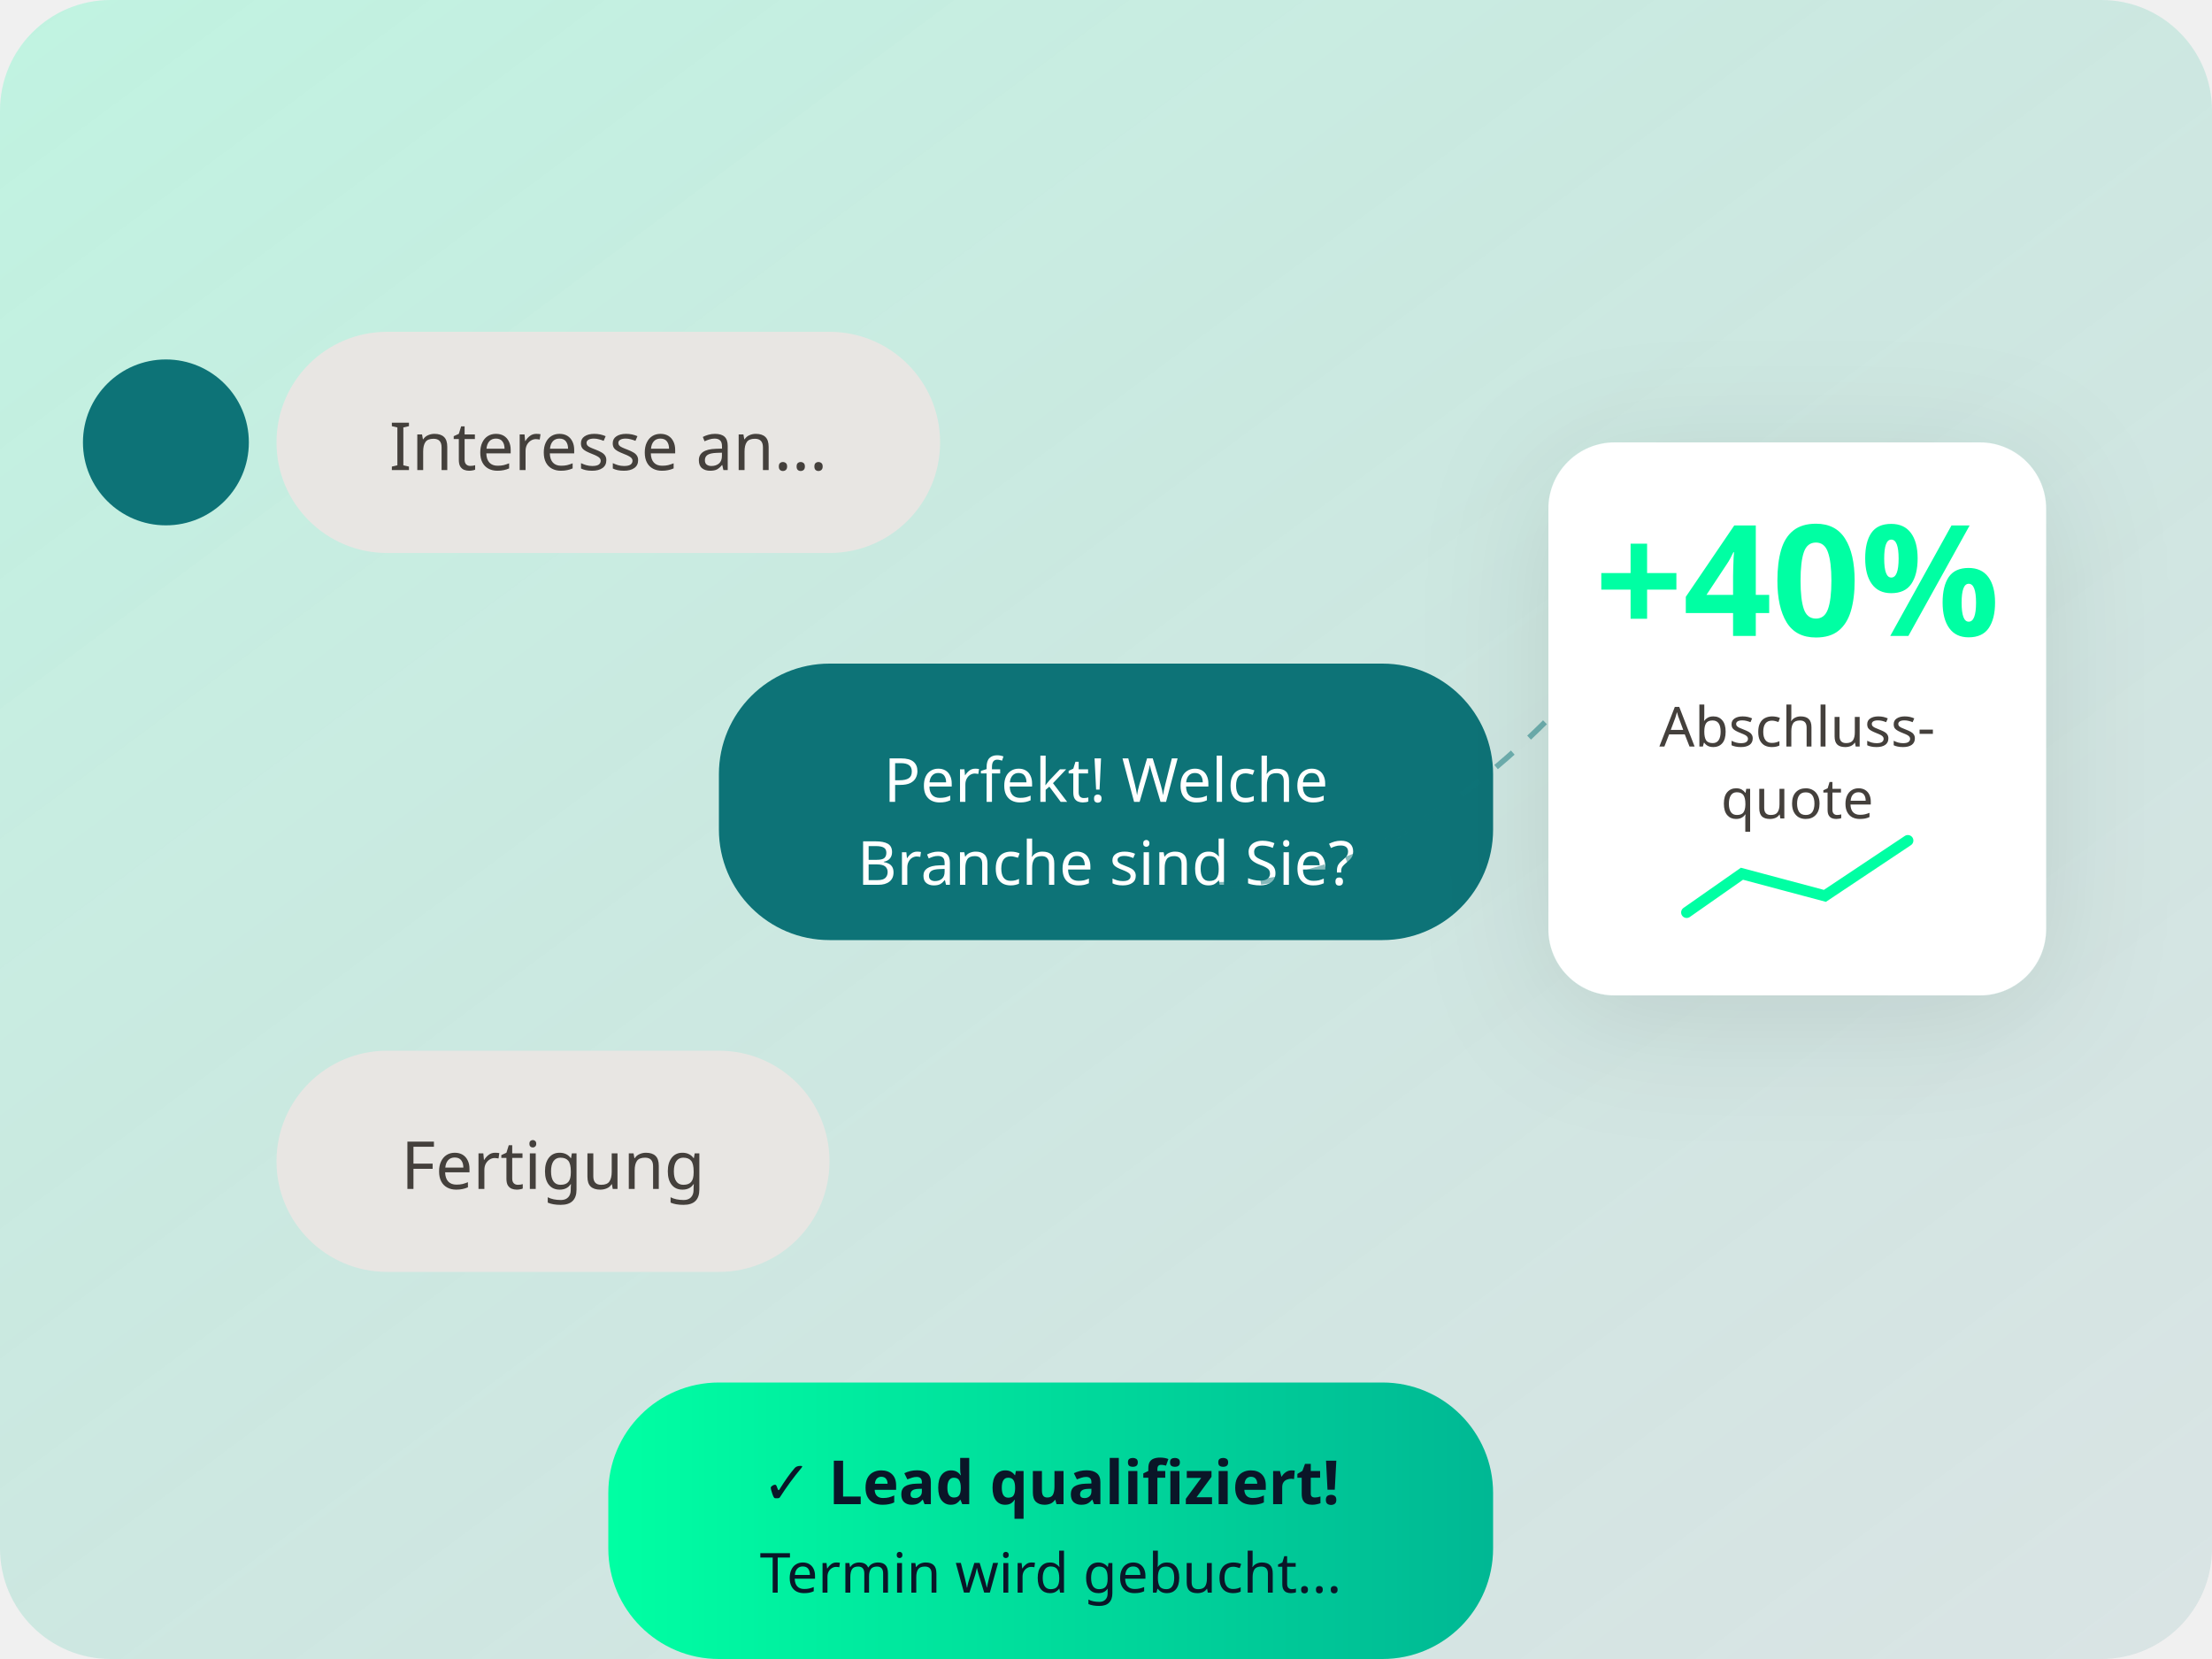
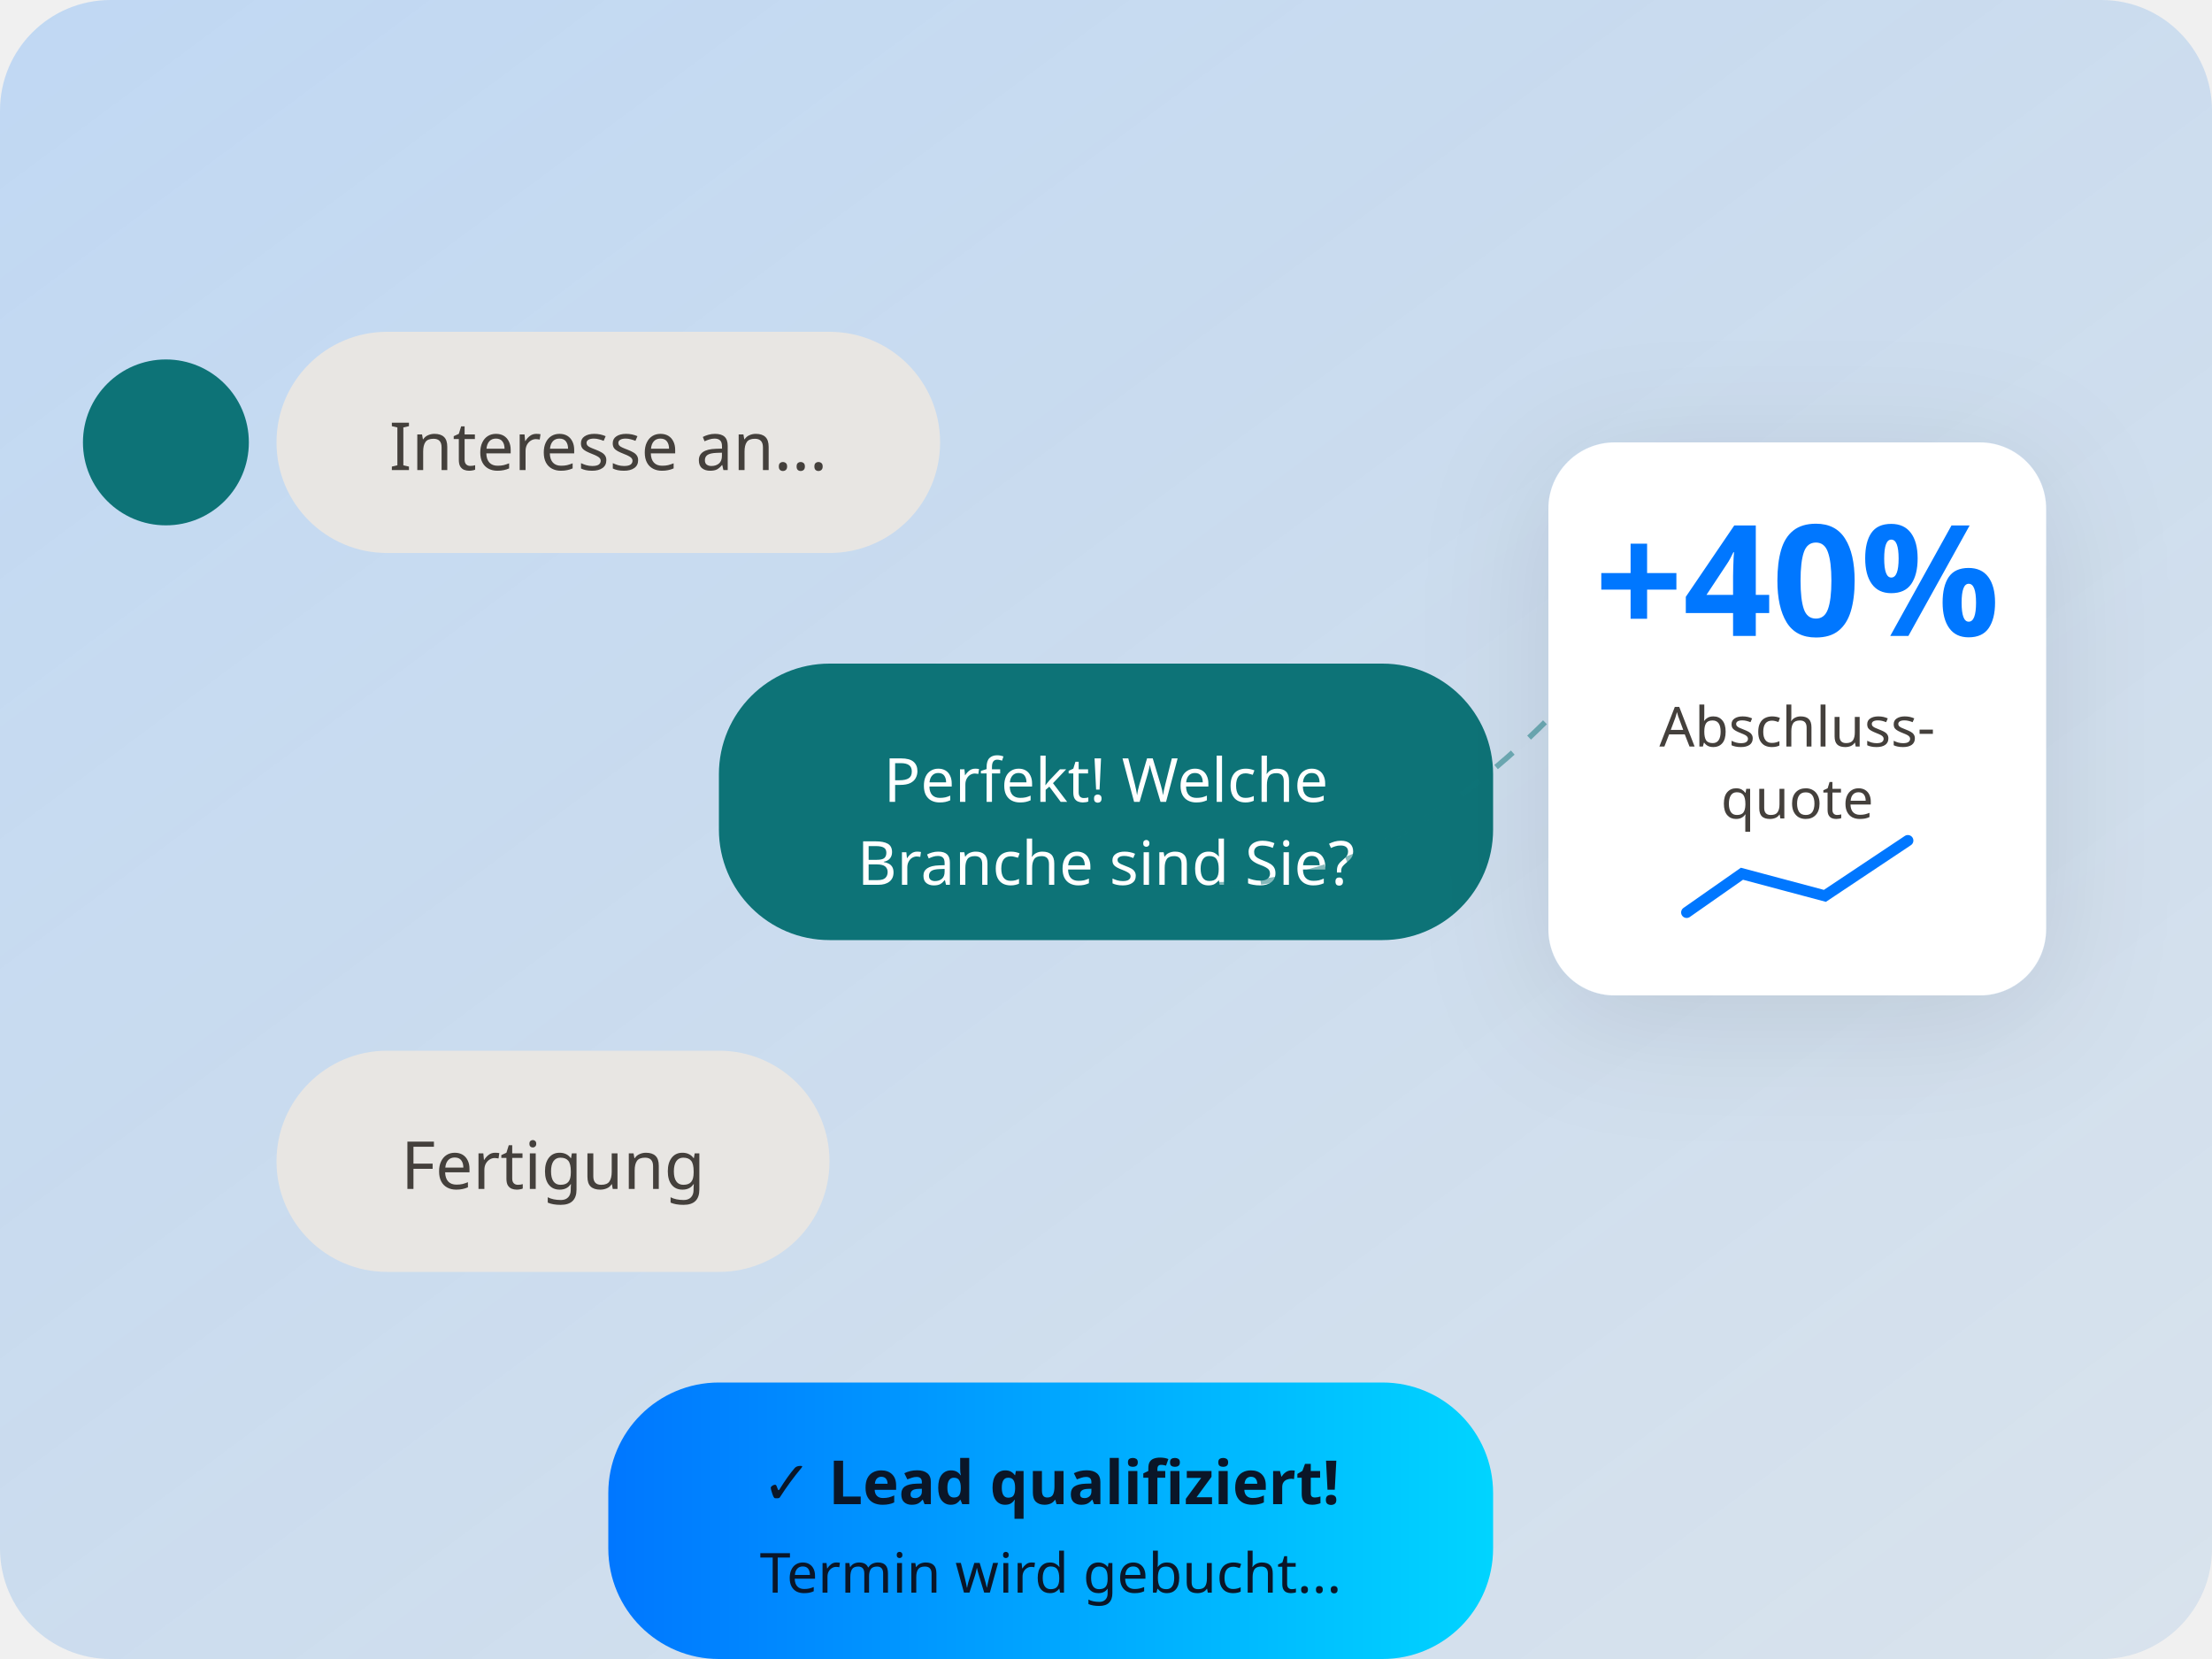
<svg xmlns="http://www.w3.org/2000/svg" viewBox="0 0 400 300" fill="none">
  <defs>
    <linearGradient id="grad1" x1="0%" y1="0%" x2="100%" y2="100%">
-       <stop offset="0%" style="stop-color:#00FFA3;stop-opacity:0.2" />
-       <stop offset="100%" style="stop-color:#0d7377;stop-opacity:0.1" />
+       <stop offset="0%" style="stop-color:#0077FF;stop-opacity:0.2" />
+       <stop offset="100%" style="stop-color:#0066CC;stop-opacity:0.1" />
    </linearGradient>
    <linearGradient id="neonGrad" x1="0%" y1="0%" x2="100%" y2="0%">
-       <stop offset="0%" style="stop-color:#00FFA3" />
-       <stop offset="100%" style="stop-color:#00B894" />
+       <stop offset="0%" style="stop-color:#0077FF" />
+       <stop offset="100%" style="stop-color:#00D4FF" />
    </linearGradient>
  </defs>
  <rect width="400" height="300" fill="url(#grad1)" rx="20" />
  <g transform="translate(50, 60)">
    <rect x="0" y="0" width="120" height="40" rx="20" fill="#e8e6e3" />
    <circle cx="-20" cy="20" r="15" fill="#0d7377" />
    <text x="60" y="25" text-anchor="middle" fill="#44403c" font-size="12" font-family="system-ui">Interesse an...</text>
    <rect x="80" y="60" width="140" height="50" rx="20" fill="#0d7377" />
    <text x="150" y="85" text-anchor="middle" fill="#fff" font-size="11" font-family="system-ui">Perfekt! Welche</text>
    <text x="150" y="100" text-anchor="middle" fill="#fff" font-size="11" font-family="system-ui">Branche sind Sie?</text>
    <rect x="0" y="130" width="100" height="40" rx="20" fill="#e8e6e3" />
    <text x="50" y="155" text-anchor="middle" fill="#44403c" font-size="12" font-family="system-ui">Fertigung</text>
    <rect x="60" y="190" width="160" height="50" rx="20" fill="url(#neonGrad)" />
    <text x="140" y="212" text-anchor="middle" fill="#0a1628" font-size="11" font-weight="600" font-family="system-ui">✓ Lead qualifiziert!</text>
    <text x="140" y="228" text-anchor="middle" fill="#0a1628" font-size="10" font-family="system-ui">Termin wird gebucht...</text>
  </g>
  <g transform="translate(280, 80)">
    <rect width="90" height="100" rx="12" fill="#fff" filter="drop-shadow(0 4px 12px rgba(0,0,0,0.1))" />
-     <text x="45" y="35" text-anchor="middle" fill="#00FFA3" font-size="28" font-weight="700" font-family="system-ui">+40%</text>
+     <text x="45" y="35" text-anchor="middle" fill="#0077FF" font-size="28" font-weight="700" font-family="system-ui">+40%</text>
    <text x="45" y="55" text-anchor="middle" fill="#44403c" font-size="10" font-family="system-ui">Abschluss-</text>
    <text x="45" y="68" text-anchor="middle" fill="#44403c" font-size="10" font-family="system-ui">quote</text>
-     <path d="M25 85 L35 78 L50 82 L65 72" stroke="#00FFA3" stroke-width="2" fill="none" stroke-linecap="round" />
+     <path d="M25 85 L35 78 L50 82 L65 72" stroke="#0077FF" stroke-width="2" fill="none" stroke-linecap="round" />
  </g>
  <path d="M220 160 Q 250 160 280 130" stroke="#0d7377" stroke-width="1" stroke-dasharray="4,4" fill="none" opacity="0.5" />
</svg>
